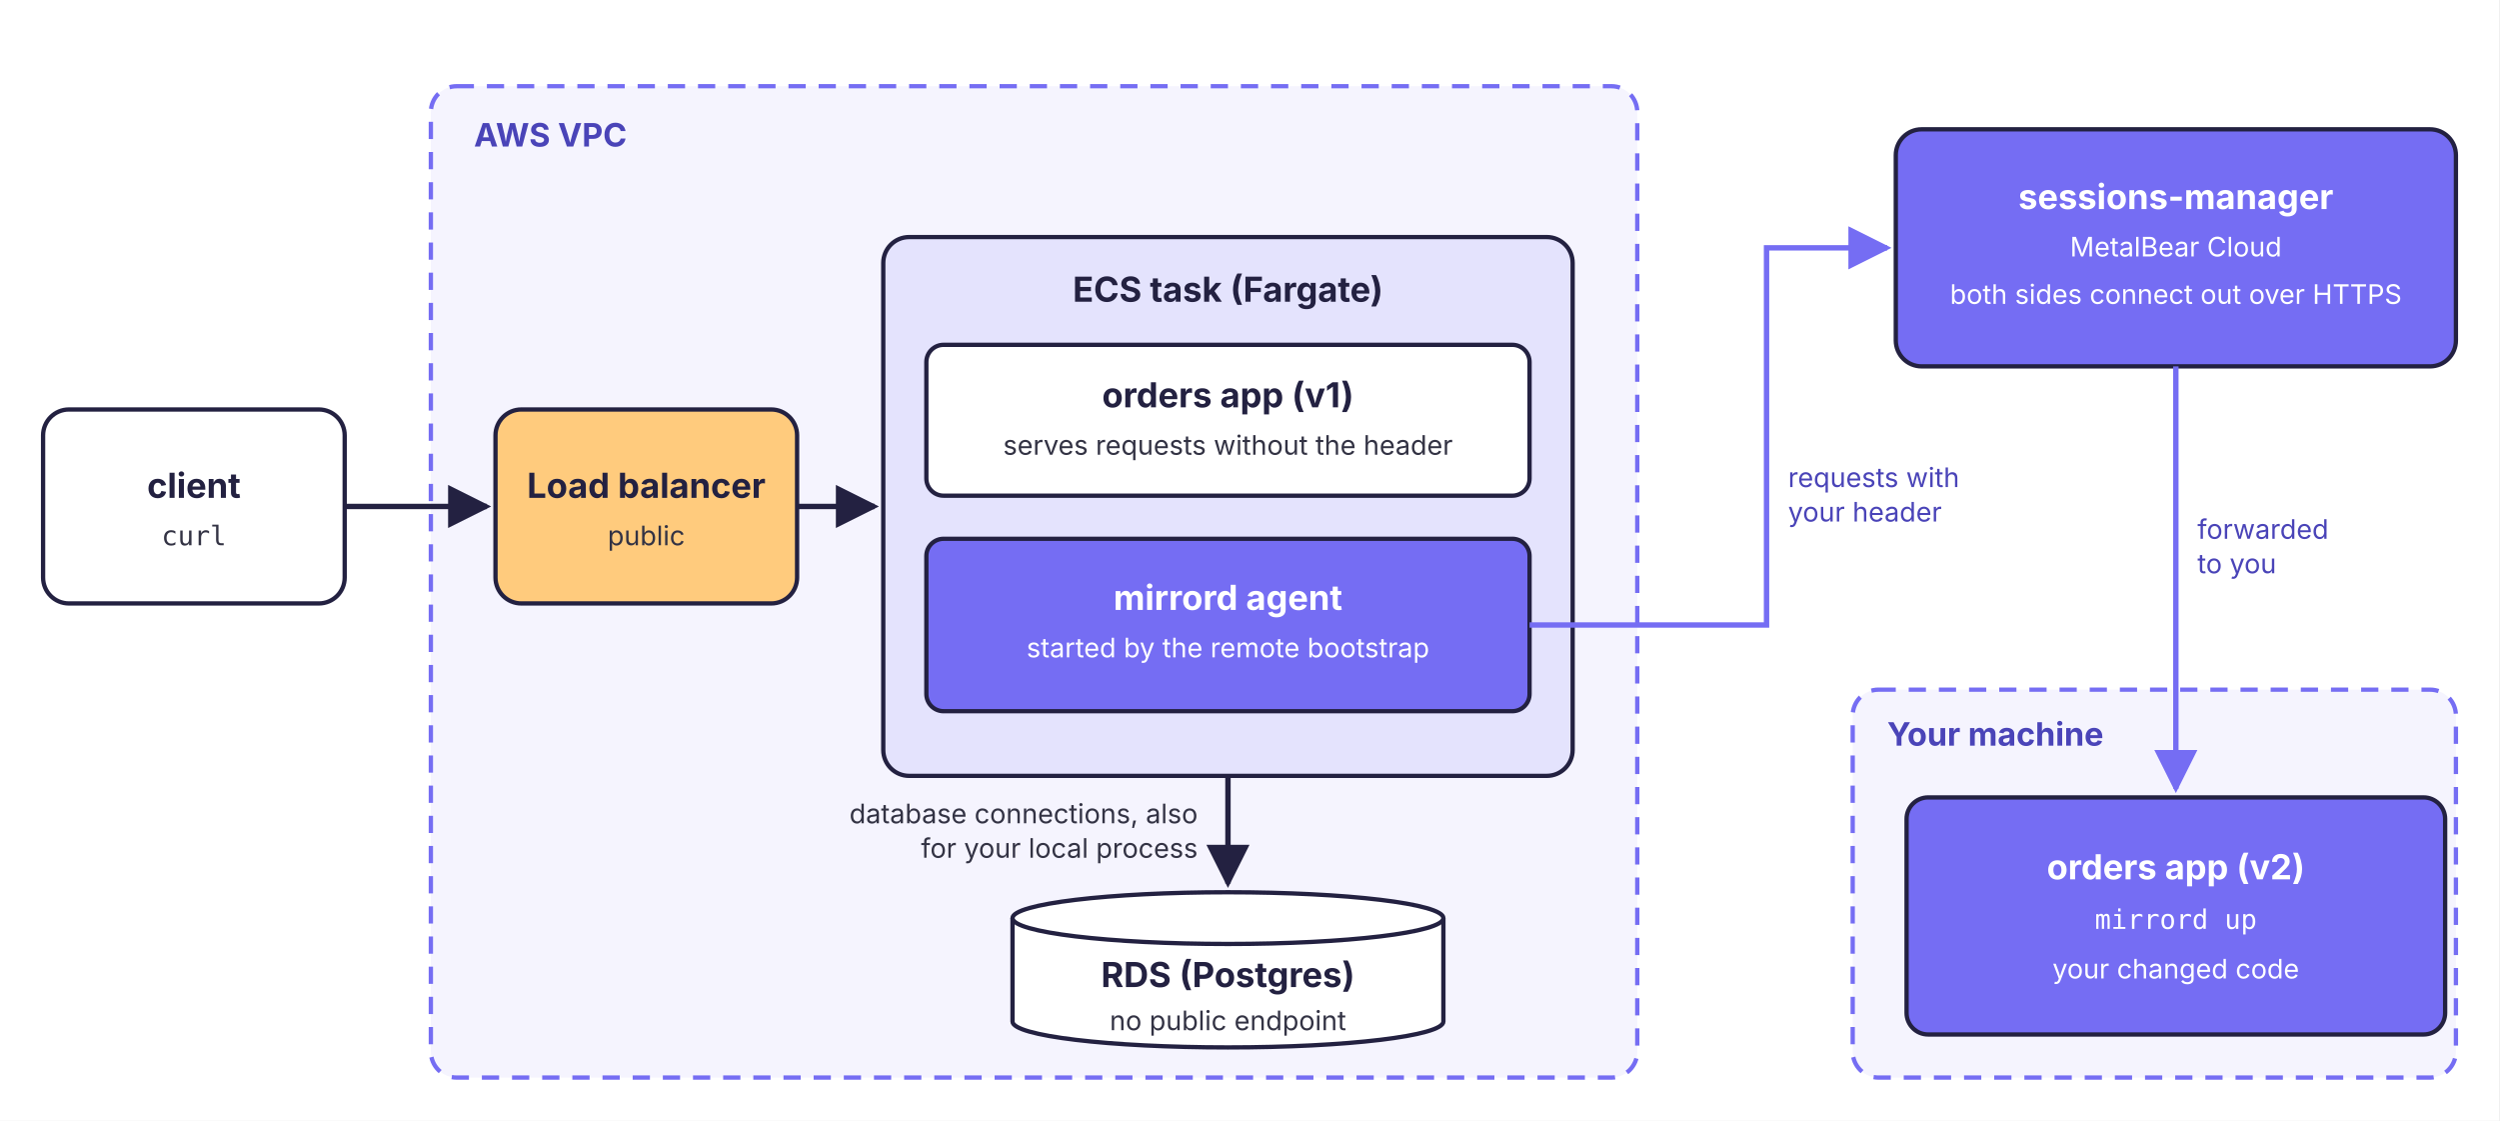
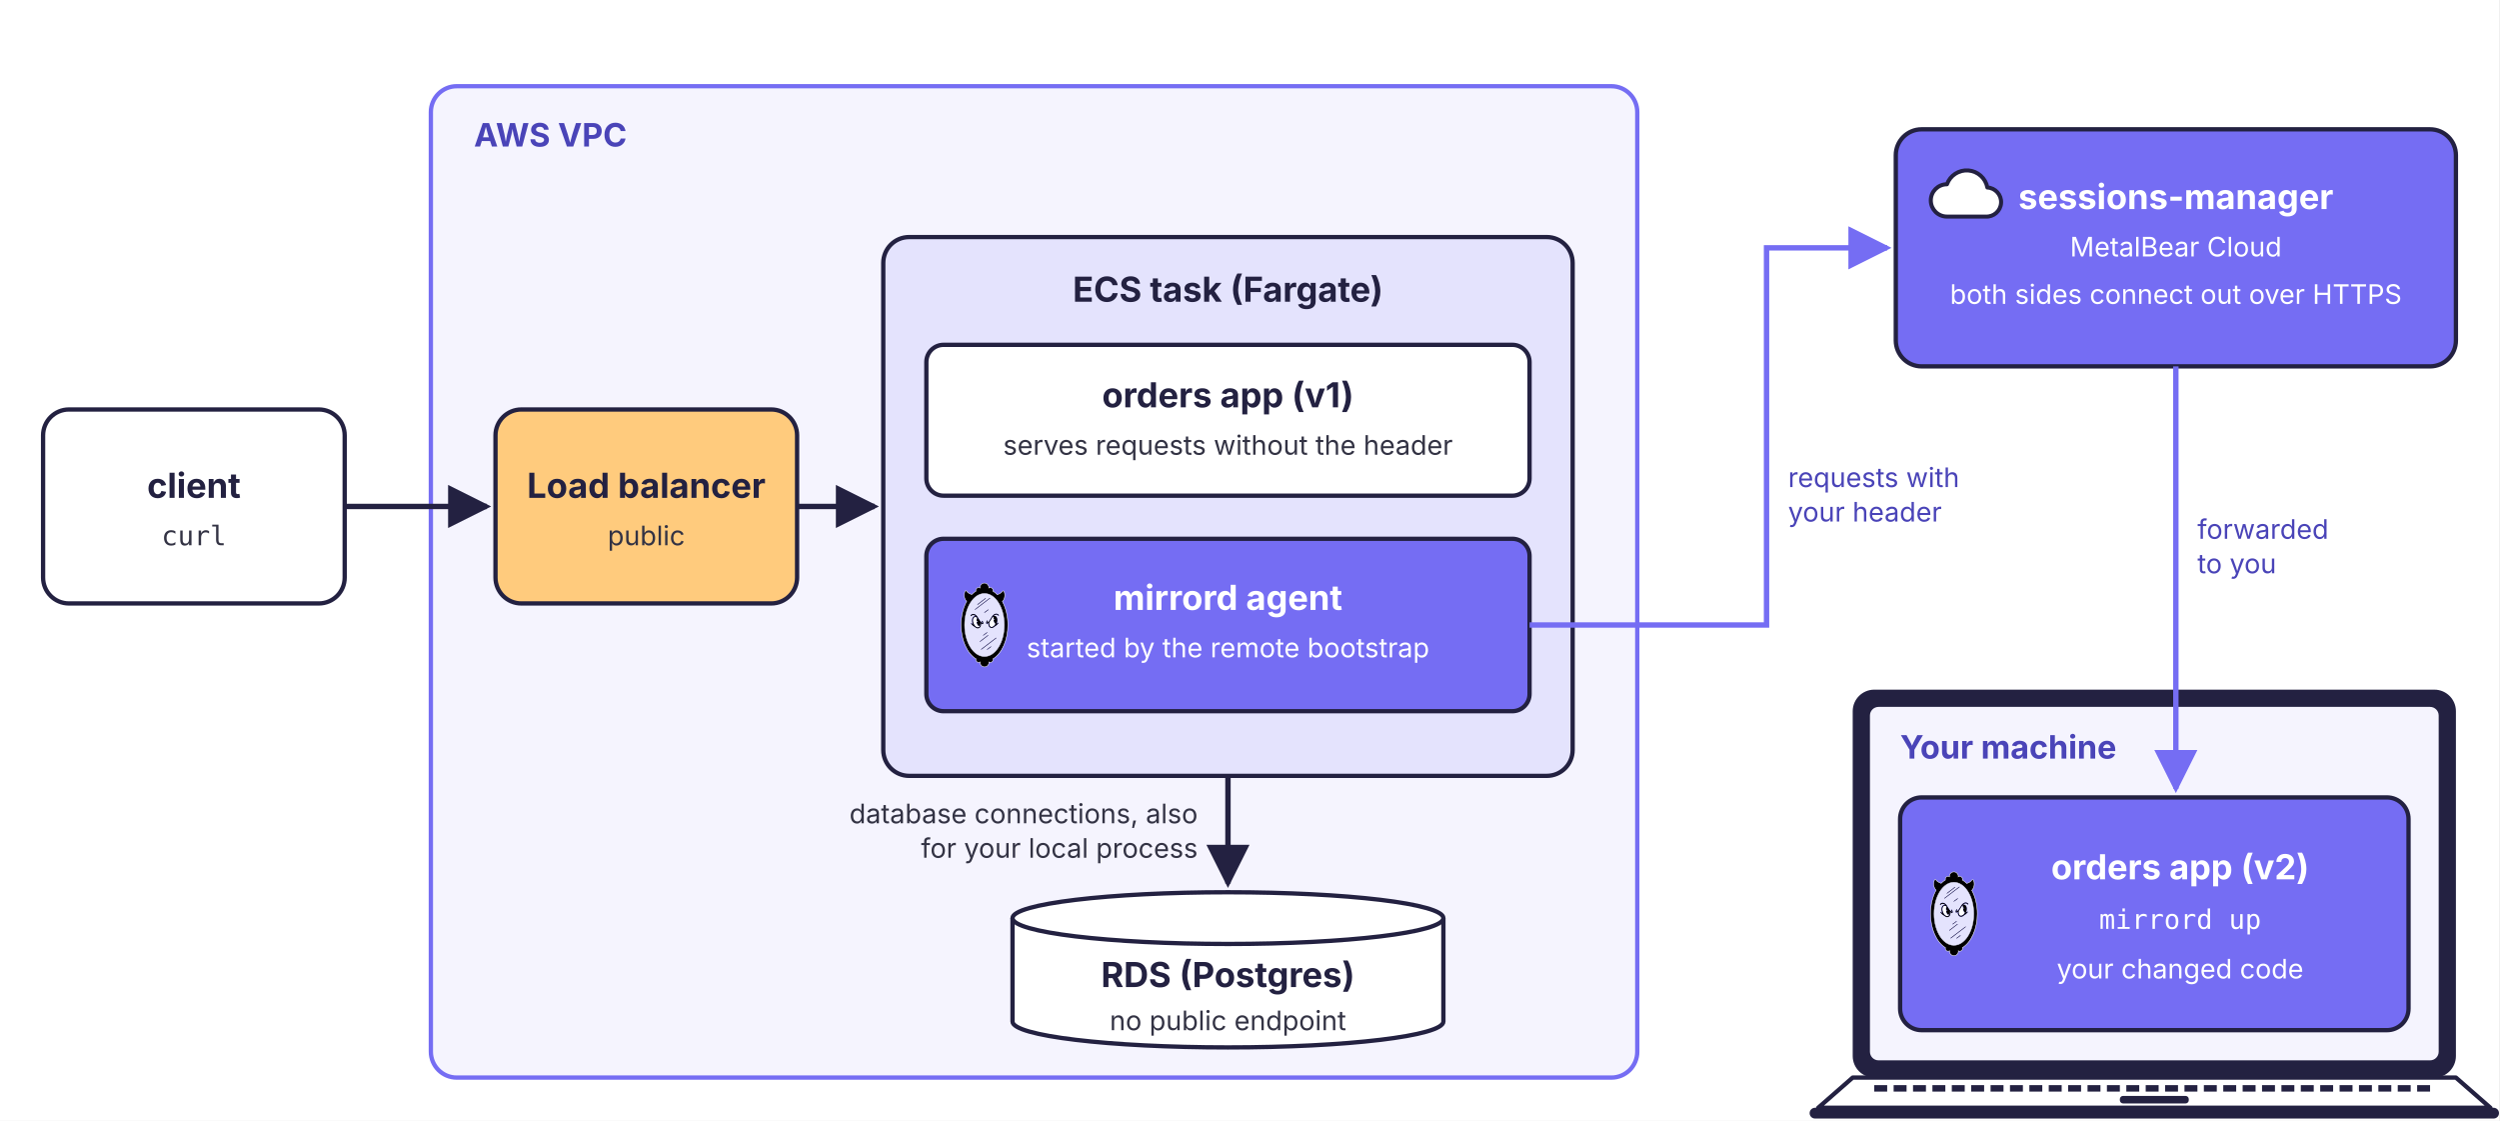
<svg xmlns="http://www.w3.org/2000/svg" viewBox="0 0 1160 520" width="1160" height="520" font-family="Inter, Helvetica, Arial, sans-serif" role="img" aria-labelledby="t d">
  <defs>
    <marker id="arrow" viewBox="0 0 10 10" refX="9" refY="5" markerWidth="8" markerHeight="8" orient="auto-start-reverse">
      <path d="M0 0 L10 5 L0 10 z" fill="#232141" />
    </marker>
    <marker id="arrow-purple" viewBox="0 0 10 10" refX="9" refY="5" markerWidth="8" markerHeight="8" orient="auto-start-reverse">
      <path d="M0 0 L10 5 L0 10 z" fill="#756DF3" />
    </marker>
+     <symbol id="mirrord" viewBox="97 61 391 696">
+       <path fill="#ffffff" d="M255.6,387c4.1,19.1-0.9,36.1-12,40.5c-8.2,3.2-17.8,0-26.5-8.2c-0.3-0.6-0.9-0.9-1.5-1.2c0,0,0,0-0.3-0.3 c-5.5-5.6-10.5-13.2-14-22c-4.7-11.5-6.1-23.2-4.4-33.5c1.8-9.4,6.1-16.1,12.8-18.8c5.5-2.3,12.5-1.5,19.3,2.6 c1.5,2.3,2.6,4.4,3.8,6.2c-4.1,2.6-6.4,10.3-6.4,20.3l3.2,1.8l11.1,6.5l-12.5,1.5h-0.9c0.3,1.2,0.3,2.3,0.6,3.5 c3.2,17.9,12,31.1,19,29.7c6.4-1.2,9.6-14.4,7.6-30.2C255.3,386.4,255.6,386.7,255.6,387z" />
+       <path fill="#ffffff" d="M384,398.4c-3.2,6.8-7.3,12.3-12,17c0,0,0,0-0.3,0c-0.6,0.3-0.9,0.9-1.2,1.2c-8.7,7.9-18.4,11.5-26.5,8.2 c-11.1-4.7-16-21.4-12-40.5c1.5-1.8,3.2-3.8,4.7-5.6c5-6.5,9-13.2,12.8-20l1.2-2.1c1.2-1.8,2-3.8,3.2-5.6c1.2-2.1,2.6-4.4,4.4-7 c3.5-2.1,6.7-3.2,9.9-3.8c-2,4.7-2.3,10.3-2.3,15.3l3.2,1.8l11.1,6.5l-12.5,1.5h-0.9c0.3,1.2,0.3,2.3,0.6,3.8 C370.5,384.6,377.5,397,384,398.4z" />
+       <path fill="#E4E3FD" d="M405,391.7c-1.5-1.2-3.8-0.9-5,0.6c-3.2,4.1-7,7.9-11.1,11.5c1.2-2.3,2.6-5,3.5-7.6 c5.3-12.6,6.7-25.8,4.7-37.3c-2.3-12-8.2-20.6-16.9-24.1c-4.1-1.8-8.8-2.1-13.7-1.2c4.4-4.4,10.2-8.5,17.5-10 c8.2-1.5,16.6,1.5,20.4,7.3c1.2,1.5,3.2,2.1,5,0.9c1.5-1.2,2-3.2,0.9-4.7c-5.5-8.2-16.6-12.3-27.4-10c-11.1,2.1-19.3,9.7-24.2,15.6 c-2,2.3-3.8,5-5.5,7.3c-2,2.9-3.5,5.6-5,8.2c-1.2,2.1-2.3,3.8-3.2,5.6l-1.2,2.1c-3.8,6.5-7.6,13.2-12.3,19.1 c-5.8,7.6-11.7,12.9-18.4,16.7c0.6-5,2-9.7,4.4-14.1c0.9-1.8,0.3-3.8-1.5-4.7c-1.7-0.9-3.8-0.3-4.7,1.5c-2.9,5.6-4.7,11.5-5.3,17.6 c0,0.9-0.3,3.5,1.5,5.6c1.2,1.2,2.3,1.8,4.1,1.8c1.5,0,2.9-0.3,4.4-1.5c2.6-1.5,5.3-3.2,7.9-5.3c-1.7,18.5,5,34.1,17.5,39.3 c2.9,1.2,5.8,1.8,8.8,1.8c8.5,0,17.5-4.4,25.4-12c11.4-6.2,21.6-14.4,29.5-24.7C406.7,395.2,406.4,392.8,405,391.7z M292.1,149.1 c90.1,0,163.6,116.6,163.6,259.6s-73.5,259.6-163.6,259.6c-90.4,0-163.6-116.6-163.6-259.6S201.9,149.1,292.1,149.1z M389.5,517.3 c0.9-0.6,0.9-1.8,0.3-2.3c-0.6-0.9-1.8-0.9-2.3-0.3l-122.5,93.7c-0.9,0.6-0.9,1.8-0.3,2.3c0.3,0.3,0.9,0.6,1.5,0.6 c0.3,0,0.9,0,1.2-0.3L389.5,517.3z M346.9,589c0.9-0.6,0.9-1.8,0.3-2.3c-0.6-0.9-1.8-0.9-2.3-0.3l-31.2,23.2 c-0.9,0.6-0.9,1.8-0.3,2.3c0.3,0.6,0.9,0.9,1.5,0.9c0.3,0,0.6-0.3,0.9-0.3L346.9,589z M338.2,189.1c0.9-0.6,0.9-1.8,0.3-2.3 c-0.6-0.9-1.8-0.9-2.3-0.3l-122.5,93.4c-0.9,0.6-0.9,1.8-0.3,2.3c0.3,0.3,0.9,0.6,1.5,0.6c0.3,0,0.9,0,0.9-0.3L338.2,189.1z M324.4,284.5c0.9-0.6,0.9-1.8,0.3-2.3c-0.6-0.9-1.7-0.9-2.3-0.3l-31.2,22.9c-0.9,0.6-0.9,1.8-0.3,2.3c0.3,0.6,0.9,0.6,1.5,0.6 c0.3,0,0.6,0,0.9-0.3L324.4,284.5z M322.7,495.9c0.9-0.6,0.9-1.8,0.3-2.3c-0.6-0.9-1.8-0.9-2.3-0.3l-66.2,50.8 c-0.9,0.6-0.9,1.8-0.3,2.3c0.3,0.3,0.9,0.6,1.5,0.6c0.3,0,0.6,0,0.9-0.3L322.7,495.9z M314.8,472.4c0.9-0.6,0.9-1.8,0.3-2.3 c-0.6-0.9-1.8-0.9-2.3-0.3L281.6,493c-0.9,0.6-0.9,1.8-0.3,2.3c0.3,0.6,0.9,0.9,1.5,0.9c0.3,0,0.9-0.3,0.9-0.3L314.8,472.4z M302.3,190.5c0.9-0.6,0.9-1.8,0.3-2.3c-0.6-0.9-1.7-0.9-2.3-0.3L234,239c-0.9,0.6-0.9,1.8-0.3,2.3c0.3,0.3,0.9,0.6,1.5,0.6 c0.3,0,0.9,0,1.2-0.3L302.3,190.5z M280.1,399.6c1.8-2.1,1.5-4.7,1.5-5.6c-0.6-6.2-2.3-12.3-5-17.9c-0.9-1.8-2.9-2.3-4.7-1.5 c-1.8,0.9-2.3,2.9-1.5,4.7c2.3,4.4,3.8,9.4,4.4,14.1c-6.4-3.8-12.5-9.4-18.4-16.7c-4.7-6.2-8.8-12.9-12.3-19.1l-1.5-2.3 c-1.2-1.8-2-3.8-3.2-5.6c-1.5-2.3-2.9-5.3-5-8.2c0,0,0,0,0-0.3c-1.5-2.3-3.5-5-5.5-7.3c-5-5.9-13.1-13.2-24.2-15.6 c-10.8-2.1-21.9,2.1-27.4,10c-1.2,1.5-0.6,3.8,0.9,4.7c1.5,1.2,3.8,0.6,4.7-0.9c4.1-5.9,12.5-8.8,20.4-7.3 c7.3,1.5,13.1,5.9,17.5,10c-4.7-0.9-9.3-0.3-13.7,1.2c-8.8,3.5-14.6,12-16.9,24.1c-2,11.5-0.3,24.7,4.7,37.3 c1.2,2.6,2.3,5.3,3.5,7.6c-4.1-3.5-7.9-7.3-11.1-11.5c-1.2-1.5-3.5-1.8-5-0.6c-1.5,1.2-1.8,3.5-0.6,5c8.2,10,18.4,18.5,29.5,24.7 c7.9,7.6,16.9,11.7,25.7,11.7c2.9,0,6.1-0.6,8.8-1.8c12.5-5.3,19-20.6,17.5-39.3c2.6,2.1,5,3.8,7.9,5.3c1.5,0.9,2.9,1.2,4.4,1.2 C277.8,401.4,279.2,400.8,280.1,399.6z" />
+       <path d="M439.4,215.2c29.5,54,45.5,122.4,45.5,193.8c0,123.6-49,234.9-122.8,279.2c0.6,2.1,1.2,4.4,1.2,6.8 c0,12.3-10.2,22.6-22.5,22.6c-4.4,0-8.8-1.2-12.3-3.5c0.3,1.2,0.3,2.6,0.3,3.8c0,20.3-16.3,36.7-36.5,36.7s-36.5-16.4-36.5-36.7 c0-1.2,0-2.6,0.3-3.8c-3.5,2.3-7.9,3.5-12.3,3.5c-12.3,0-22.5-10-22.5-22.6c0-2.3,0.3-4.7,1.2-6.8C148.6,643.6,99.3,532.3,99.3,409 c0-71.9,16.3-140.9,46.4-195.3c-1.5-0.9-2.3-2.1-3.5-3.2c-9.9-11.2-15.5-26.4-16.9-42.6c-0.6-11.5,0.9-23.2,5-33.8 c0.6-1.8,2.6-6.8,7.6-7.3c5.3-0.6,8.5,3.8,11.4,7.9c1.2,1.5,2.3,2.9,2.9,3.8c5.5,5.3,12.5,9.7,21.6,13.8c4.4,2.1,9,3.8,13.4,5.3 c11.1-11.2,22.8-20.6,35-27.9c-0.6-2.3-1.2-4.4-1.2-6.8c0-12.3,10.2-22.6,22.5-22.6c4.4,0,8.8,1.2,12.3,3.5c0-1.2-0.3-2.6-0.3-3.8 c0-20.3,16.3-36.7,36.5-36.7c20.1,0,36.5,16.4,36.5,36.7c0,1.2,0,2.6-0.3,3.8c3.5-2.3,7.9-3.5,12.3-3.5c12.5,0,22.5,10.3,22.5,22.6 c0,2.3-0.3,4.7-1.2,6.8c12.5,7.6,24.8,17.3,36.2,29.1c4.7-1.5,9-3.2,13.7-5.3c9-4.1,16-8.5,21.6-13.8c0.9-0.9,2-2.3,2.9-3.8 c2.9-4.1,6.1-8.5,11.4-7.9c5,0.6,7,5.6,7.6,7.3c4.1,10.6,5.5,22.3,4.7,33.8c-1.2,15.9-7,31.4-16.9,42.6 C442.3,212.6,441.1,214,439.4,215.2z M455.7,409c0-143.3-73.5-259.6-163.6-259.6c-90.4,0-163.6,116.6-163.6,259.6 c0,143,73.5,259.6,163.6,259.6C382.5,668.6,455.7,552,455.7,409z" />
+       <path fill="#ffffff" d="M292.4,756.6c-21.2,0-38.5-17.4-38.5-38.7c0-0.1,0-0.2,0-0.3c-3,1.3-6.5,2-10,2c-13.5,0-24.5-11-24.5-24.6 c0-2.2,0.2-4.2,0.7-5.9c-36.1-22.2-66.8-60.3-88.9-110.2C109,528.5,97.3,469.7,97.3,409c0-71.5,16.3-140.6,45.8-194.7 c-0.6-0.5-1.1-1-1.5-1.5c-0.3-0.3-0.5-0.6-0.8-0.8l-0.1-0.1c-9.7-10.9-15.9-26.4-17.4-43.7c-0.6-12.5,1.1-24.4,5.1-34.7 c0.8-2.3,3.2-7.9,9.2-8.6c6.5-0.7,10.4,4.7,13.2,8.7c1.1,1.4,2.2,2.8,2.9,3.7c5.3,5,11.9,9.2,20.9,13.3c3.5,1.7,7.6,3.3,12.1,4.8 c10.7-10.7,21.9-19.6,33.2-26.5c-0.5-1.9-0.9-3.7-0.9-5.8c0-13.3,11.2-24.6,24.5-24.6c3.5,0,6.9,0.7,10,2c0-0.1,0-0.2,0-0.3 c0-21.3,17.3-38.7,38.5-38.7c21.2,0,38.5,17.4,38.5,38.7c0,0.1,0,0.2,0,0.3c3-1.3,6.5-2,10-2c13.5,0,24.5,11,24.5,24.6 c0,2.2-0.2,4.2-0.7,5.9c12.2,7.6,23.8,16.9,34.3,27.6c3.7-1.2,7.6-2.7,12.3-4.8c9-4.1,15.7-8.4,21-13.4c0.7-0.7,1.8-2,2.6-3.4 l0.1-0.1c2.8-4,6.7-9.5,13.2-8.8c6,0.7,8.5,6.3,9.3,8.7c4,10.4,5.7,22.4,4.8,34.5c-1.2,16.6-7.5,32.4-17.2,43.5c-0.4,1-1.3,2-2.4,3 c29,53.9,44.9,122.4,44.9,193.3c0,60.9-11.7,119.7-33.9,170.2c-22,49.9-52.6,87.9-88.6,110c0.5,1.9,0.8,3.8,0.8,5.8 c0,13.3-11.2,24.6-24.5,24.6c-3.5,0-6.9-0.7-10-2c0,0.1,0,0.2,0,0.3C330.8,739.2,313.6,756.6,292.4,756.6z M259.4,709.5l-1.2,5 c-0.2,0.9-0.2,2.3-0.2,3.3c0,19.1,15.5,34.7,34.5,34.7s34.5-15.6,34.5-34.7c0-1.1,0-2.4-0.2-3.3l-1.2-5l4.3,2.9 c3.1,2.1,7,3.2,11.1,3.2c11.1,0,20.5-9.4,20.5-20.6c0-2.1-0.5-4.2-1.1-6.2l-0.4-1.5l1.3-0.8c72.9-43.8,121.8-155.3,121.8-277.5 c0-70.8-16.1-139.3-45.3-192.8l-0.9-1.6l1.5-1c1.6-1.1,2.3-2.2,2.4-2.5l0.1-0.4l0.3-0.3c9.3-10.4,15.2-25.5,16.4-41.4 c0.9-11.6-0.7-22.9-4.5-32.9c-0.6-1.7-2.3-5.6-6-6.1c-3.8-0.4-6.3,2.6-9.5,7c-0.9,1.5-2.1,3-3.2,4.1c-5.7,5.4-12.7,9.9-22.2,14.2 c-5.4,2.4-9.7,4-13.9,5.4l-1.2,0.4l-0.9-0.9c-10.9-11.3-23-21-35.8-28.8l-1.5-0.9l0.7-1.6c0.7-1.6,1-3.5,1-6 c0-11.4-9.2-20.6-20.5-20.6c-4.1,0-8.1,1.1-11.1,3.2l-4.3,2.9l1.2-5c0.2-0.9,0.2-2.3,0.2-3.3c0-19.1-15.5-34.7-34.5-34.7 c-19,0-34.5,15.6-34.5,34.7c0,0.5,0.1,1.1,0.1,1.7c0.1,0.7,0.2,1.4,0.2,2.1v3.8l-3.1-2.1c-3.1-2.1-7-3.2-11.1-3.2 c-11.1,0-20.5,9.4-20.5,20.6c0,1.9,0.4,3.6,0.9,5.6l0.5,2.1l-1.3,0.8c-11.8,7.1-23.5,16.4-34.6,27.6l-0.9,0.9l-1.2-0.4 c-5.1-1.7-9.7-3.5-13.6-5.4c-9.5-4.3-16.5-8.8-22.1-14.2l-0.2-0.2l-0.1-0.2c-0.5-0.8-1.7-2.2-2.8-3.6l-0.1-0.1 c-3.1-4.4-5.7-7.5-9.5-7.1c-3.7,0.4-5.4,4.3-5.9,6c-3.8,9.8-5.5,21.2-4.9,33c1.5,16.4,7.3,31.1,16.4,41.3c0.3,0.3,0.6,0.6,0.9,0.9 c0.7,0.8,1.4,1.5,2.2,2l1.6,1l-0.9,1.7c-29.7,53.8-46.1,122.8-46.1,194.3c0,121.9,49.2,233.4,122.4,277.5l1.5,0.9l-0.7,1.6 c-0.7,1.6-1,3.5-1,6c0,11.4,9.2,20.6,20.5,20.6c4.1,0,8.1-1.1,11.1-3.2L259.4,709.5z M292.1,670.6c-91.3,0-165.6-117.3-165.6-261.6 s74.3-261.6,165.6-261.6c91.3,0,165.6,117.3,165.6,261.6S383.4,670.6,292.1,670.6z M292.1,151.4c-89.1,0-161.6,115.5-161.6,257.6 c0,68.8,16.9,133.5,47.7,182.3c30.6,48.5,71,75.2,113.9,75.2c89.1,0,161.6-115.5,161.6-257.6C453.7,267,381.2,151.4,292.1,151.4z" />
+       <path d="M344.9,586.3c0.9-0.6,1.7-0.3,2.3,0.3c0.6,0.9,0.3,1.8-0.3,2.3l-31.2,23.2c-0.3,0.3-0.6,0.3-0.9,0.3 c-0.6,0-1.2-0.3-1.5-0.9c-0.6-0.9-0.3-1.8,0.3-2.3L344.9,586.3z" />
+       <path d="M372,415.5c4.4-4.4,8.5-10.3,12-17c-6.4-1.8-13.4-13.8-16.3-29.7c-0.3-1.2-0.6-2.3-0.6-3.8h0.9l12.5-1.5l-11.1-6.5 l-3.2-1.8c0-5,0.3-10.6,2.3-15.3c-3.2,0.6-6.7,1.8-9.9,3.8c-1.8,2.3-3.2,5-4.4,7c-1.2,2.1-2.3,3.8-3.2,5.6l-1.2,2.1 c-3.8,6.5-7.9,13.5-12.8,20c-1.5,2.1-3.2,3.8-4.7,5.6c-4.1,19.1,0.9,35.8,12,40.5c8.2,3.2,17.8-0.3,26.5-8.2 C370.8,416.3,371.4,415.8,372,415.5z M410.5,326.8c1.2,1.5,0.9,3.8-0.9,4.7c-1.5,1.2-3.8,0.9-5-0.9c-4.1-5.9-12.5-8.8-20.4-7.3 c-7.3,1.5-13.1,5.9-17.5,10c4.7-0.9,9.3-0.3,13.7,1.2c8.8,3.5,14.9,12,16.9,24.1c2,11.5,0.3,24.7-4.7,37.3 c-1.2,2.6-2.3,5.3-3.5,7.6c4.1-3.5,7.9-7.3,11.1-11.5c1.2-1.5,3.5-1.8,5-0.6c1.5,1.2,1.7,3.5,0.6,5c-8.2,10.3-18.4,18.5-29.5,24.7 c-7.9,7.6-16.9,12-25.4,12c-3.2,0-6.1-0.6-8.8-1.8c-12.5-5.3-19-20.6-17.5-39.3c-2.6,2.1-5.3,3.8-7.9,5.3c-1.5,0.9-3.2,1.5-4.4,1.5 c-1.5,0-2.9-0.6-4.1-1.8c-1.7-2.1-1.5-4.7-1.5-5.6c0.6-6.2,2.3-12,5.3-17.6c0.9-1.8,2.9-2.3,4.7-1.5c1.8,0.9,2.3,2.9,1.5,4.7 c-2.3,4.4-3.8,9.4-4.4,14.1c6.4-3.8,12.5-9.4,18.4-16.7c4.7-6.2,8.8-12.6,12.3-19.1l1.2-2.1c1.2-2.1,2.3-3.8,3.2-5.6 c1.5-2.3,2.9-5.3,5-8.2c1.8-2.3,3.5-5,5.5-7.3c5-5.9,13.4-13.2,24.2-15.6C393.9,314.5,405,318.6,410.5,326.8z" />
+       <path d="M324.4,284.5l-31.5,23.2c-0.3,0.3-0.6,0.3-0.9,0.3c-0.6,0-1.2-0.3-1.5-0.6c-0.6-0.9-0.3-1.8,0.3-2.3l31.2-23.2 c0.9-0.6,1.7-0.3,2.3,0.3C325.6,282.7,325.3,283.9,324.4,284.5z" />
+       <path d="M312.8,469.5c0.9-0.6,1.8-0.3,2.3,0.3c0.6,0.9,0.3,1.8-0.3,2.3l-31.2,23.2c-0.3,0.3-0.6,0.3-0.9,0.3 c-0.6,0-1.2-0.3-1.5-0.9c-0.6-0.9-0.3-1.8,0.3-2.3L312.8,469.5z" />
+       <path d="M387.5,514.7c0.9-0.6,1.8-0.3,2.3,0.3c0.6,0.9,0.3,1.8-0.3,2.3L267,611c-0.3,0.3-0.6,0.3-1.2,0.3c-0.6,0-1.2-0.3-1.5-0.6 c-0.6-0.9-0.6-1.8,0.3-2.3L387.5,514.7z" />
+       <path d="M320.7,493c0.9-0.6,1.8-0.3,2.3,0.3c0.6,0.9,0.6,1.8-0.3,2.3l-66.2,51.1c-0.3,0.3-0.6,0.3-0.9,0.3c-0.6,0-1.2-0.3-1.5-0.6 c-0.6-0.9-0.6-1.8,0.3-2.3L320.7,493z" />
+       <path d="M300.2,187.9c0.9-0.6,1.7-0.3,2.3,0.3c0.6,0.9,0.6,1.8-0.3,2.3l-65.9,51.1c-0.3,0.3-0.6,0.3-1.2,0.3 c-0.6,0-0.9-0.3-1.5-0.6c-0.6-0.9-0.3-1.8,0.3-2.3L300.2,187.9z" />
+       <path d="M213.6,279.8l122.5-93.7c0.6-0.6,1.8-0.3,2.3,0.3c0.6,0.9,0.3,1.8-0.3,2.3l-122.5,93.7c-0.3,0.3-0.6,0.3-0.9,0.3 c-0.6,0-1.2-0.3-1.5-0.6C212.7,281.6,212.7,280.4,213.6,279.8z" />
+       <path d="M243.9,427.5c11.1-4.4,16-21.4,12-40.5c-0.3-0.3-0.6-0.6-0.9-0.9c2,15.9-1.2,29.1-7.6,30.2c-7.3,1.5-15.8-12-19-29.7 c-0.3-1.2-0.3-2.3-0.6-3.5h0.9l12.5-1.5l-11.1-6.5l-3.2-1.8c0-10,2.3-17.6,6.4-20.3c-1.2-2.1-2.3-4.1-3.8-6.2 c-7-4.1-13.7-5-19.3-2.6c-6.4,2.6-11.1,9.4-12.8,18.8c-1.8,10-0.3,22,4.4,33.5c3.5,8.8,8.5,16.4,14,22c0,0,0.3,0,0.3,0.3 c0.6,0.3,1.2,0.9,1.5,1.2C225.9,427.2,235.8,430.7,243.9,427.5z M204.9,319.1c11.1,2.1,19.3,9.7,24.2,15.6c2,2.3,3.8,5,5.5,7.3 c0,0,0,0,0,0.3c2,2.9,3.5,5.6,5,8.2c1.2,1.8,2,3.5,3.2,5.6l1.5,2.3c3.8,6.5,7.6,12.9,12.3,19.1c5.8,7.3,11.7,12.9,18.4,16.7 c-0.6-5-2-9.7-4.4-14.1c-0.9-1.8-0.3-3.8,1.5-4.7c1.8-0.9,3.8-0.3,4.7,1.5c2.9,5.6,4.7,11.5,5,17.9c0,0.9,0.3,3.5-1.5,5.6 c-1.2,1.2-2.6,1.8-4.1,1.8c-1.5,0-2.9-0.6-4.4-1.2c-2.6-1.5-5.3-3.2-7.9-5.3c1.7,18.5-5,34.1-17.5,39.3c-2.9,1.2-5.8,1.8-8.8,1.8 c-8.5,0-17.5-4.4-25.7-11.7c-11.4-6.2-21.6-14.7-29.5-24.7c-1.2-1.5-0.9-3.8,0.6-5c1.5-1.2,3.8-0.9,5,0.6c3.2,4.1,7,7.9,11.1,11.5 c-1.2-2.3-2.6-5-3.5-7.6c-5-12.6-6.7-25.8-4.7-37.3c2-12,8.2-20.6,16.9-24.1c4.1-1.8,8.8-2.1,13.7-1.2c-4.4-4.4-10.2-8.8-17.5-10 c-8.2-1.5-16.6,1.5-20.4,7.3c-1.2,1.5-3.2,2.1-4.7,0.9c-1.5-1.2-2-3.2-0.9-4.7C183,320.9,194.1,317.1,204.9,319.1z" />
+     </symbol>
+     <symbol id="cloud" viewBox="0 0 48 32">
+       <path d="M13 30 H37 A9 9 0 0 0 38 12 A13 13 0 0 0 13 10 A10 10 0 0 0 13 30 Z" fill="#ffffff" stroke="#232141" stroke-width="2.5" stroke-linejoin="round" />
+     </symbol>
  </defs>
  <rect x="0" y="0" width="1160" height="520" fill="#ffffff" />
  <rect x="20" y="190" width="140" height="90" rx="12" fill="#ffffff" stroke="#232141" stroke-width="2" />
  <text x="90" y="231" font-size="16" font-weight="700" fill="#232141" text-anchor="middle">client</text>
  <text x="90" y="253" font-size="12.5" font-family="Menlo, Consolas, monospace" fill="#333344" text-anchor="middle">curl</text>
-   <rect x="200" y="40" width="560" height="460" rx="12" fill="#F5F4FE" stroke="#756DF3" stroke-width="2" stroke-dasharray="8 6" />
+   <rect x="200" y="40" width="560" height="460" rx="12" fill="#F5F4FE" stroke="#756DF3" stroke-width="2" />
  <text x="220" y="68" font-size="15" font-weight="700" fill="#4a44b8">AWS VPC</text>
  <rect x="230" y="190" width="140" height="90" rx="12" fill="#FFCB7D" stroke="#232141" stroke-width="2" />
  <text x="300" y="231" font-size="16" font-weight="700" fill="#232141" text-anchor="middle">Load balancer</text>
  <text x="300" y="253" font-size="12.5" fill="#333344" text-anchor="middle">public</text>
  <line x1="370" y1="235" x2="406" y2="235" stroke="#232141" stroke-width="2.5" marker-end="url(#arrow)" />
  <rect x="410" y="110" width="320" height="250" rx="12" fill="#E4E3FD" stroke="#232141" stroke-width="2" />
  <text x="570" y="140" font-size="16" font-weight="700" fill="#232141" text-anchor="middle">ECS task (Fargate)</text>
  <rect x="430" y="160" width="280" height="70" rx="8" fill="#ffffff" stroke="#232141" stroke-width="2" />
  <text x="570" y="189" font-size="16" font-weight="700" fill="#232141" text-anchor="middle">orders app (v1)</text>
  <text x="570" y="211" font-size="12.5" fill="#333344" text-anchor="middle">serves requests without the header</text>
  <rect x="430" y="250" width="280" height="80" rx="8" fill="#756DF3" stroke="#232141" stroke-width="2" />
+   <use href="#mirrord" x="446" y="270" width="22" height="40" />
  <text x="570" y="283" font-size="16" font-weight="700" fill="#ffffff" text-anchor="middle">mirrord agent</text>
  <text x="570" y="305" font-size="12.5" fill="#ffffff" text-anchor="middle">started by the remote bootstrap</text>
  <line x1="570" y1="360" x2="570" y2="410" stroke="#232141" stroke-width="2.5" marker-end="url(#arrow)" />
  <text x="556" y="382" font-size="12.5" fill="#333344" text-anchor="end">database connections, also</text>
  <text x="556" y="398" font-size="12.5" fill="#333344" text-anchor="end">for your local process</text>
  <path d="M470 426 L470 474 A100 12 0 0 0 670 474 L670 426" fill="#ffffff" stroke="#232141" stroke-width="2" />
  <ellipse cx="570" cy="426" rx="100" ry="12" fill="#ffffff" stroke="#232141" stroke-width="2" />
  <text x="570" y="458" font-size="16" font-weight="700" fill="#232141" text-anchor="middle">RDS (Postgres)</text>
  <text x="570" y="478" font-size="12.5" fill="#333344" text-anchor="middle">no public endpoint</text>
  <polyline points="710,290 820,290 820,115 876,115" fill="none" stroke="#756DF3" stroke-width="2.5" marker-end="url(#arrow-purple)" />
  <text x="830" y="226" font-size="12.5" fill="#4a44b8">requests with</text>
  <text x="830" y="242" font-size="12.5" fill="#4a44b8">your header</text>
  <rect x="880" y="60" width="260" height="110" rx="12" fill="#756DF3" stroke="#232141" stroke-width="2" />
+   <use href="#cloud" x="894" y="78" width="36" height="24" />
  <text x="1010" y="97" font-size="16" font-weight="700" fill="#ffffff" text-anchor="middle">sessions-manager</text>
  <text x="1010" y="119" font-size="12.5" fill="#ffffff" text-anchor="middle">MetalBear Cloud</text>
  <text x="1010" y="141" font-size="12.5" fill="#ffffff" text-anchor="middle">both sides connect out over HTTPS</text>
  <text x="1020" y="250" font-size="12.5" fill="#4a44b8">forwarded</text>
  <text x="1020" y="266" font-size="12.5" fill="#4a44b8">to you</text>
-   <rect x="860" y="320" width="280" height="180" rx="12" fill="#F5F4FE" stroke="#756DF3" stroke-width="2" stroke-dasharray="8 6" />
-   <text x="876" y="346" font-size="15" font-weight="700" fill="#4a44b8">Your machine</text>
-   <rect x="885" y="370" width="250" height="110" rx="10" fill="#756DF3" stroke="#232141" stroke-width="2" />
-   <text x="1010" y="408" font-size="16" font-weight="700" fill="#ffffff" text-anchor="middle">orders app (v2)</text>
-   <text x="1010" y="431" font-size="12.5" font-family="Menlo, Consolas, monospace" fill="#ffffff" text-anchor="middle">mirrord up</text>
-   <text x="1010" y="454" font-size="12.5" fill="#ffffff" text-anchor="middle">your changed code</text>
+   <rect x="860" y="320" width="280" height="180" rx="10" fill="#232141" />
+   <rect x="868" y="328" width="264" height="164" rx="4" fill="#F5F4FE" />
+   <path d="M860 500 H1140 L1156 514 H844 Z" fill="#ffffff" stroke="#232141" stroke-width="2" stroke-linejoin="round" />
+   <line x1="870" y1="505" x2="1130" y2="505" stroke="#232141" stroke-width="3" stroke-dasharray="6 3" />
+   <rect x="984" y="508.5" width="32" height="3.5" rx="1.5" fill="#232141" />
+   <rect x="840" y="514" width="320" height="5" rx="2.5" fill="#232141" />
+   <text x="882" y="352" font-size="15" font-weight="700" fill="#4a44b8">Your machine</text>
+   <rect x="882" y="370" width="236" height="108" rx="10" fill="#756DF3" stroke="#232141" stroke-width="2" />
+   <use href="#mirrord" x="896" y="404" width="22" height="40" />
+   <text x="1012" y="408" font-size="16" font-weight="700" fill="#ffffff" text-anchor="middle">orders app (v2)</text>
+   <text x="1012" y="431" font-size="12.5" font-family="Menlo, Consolas, monospace" fill="#ffffff" text-anchor="middle">mirrord up</text>
+   <text x="1012" y="454" font-size="12.5" fill="#ffffff" text-anchor="middle">your changed code</text>
  <line x1="160" y1="235" x2="226" y2="235" stroke="#232141" stroke-width="2.5" marker-end="url(#arrow)" />
  <line x1="1010" y1="170" x2="1010" y2="366" stroke="#756DF3" stroke-width="2.5" marker-end="url(#arrow-purple)" />
</svg>
